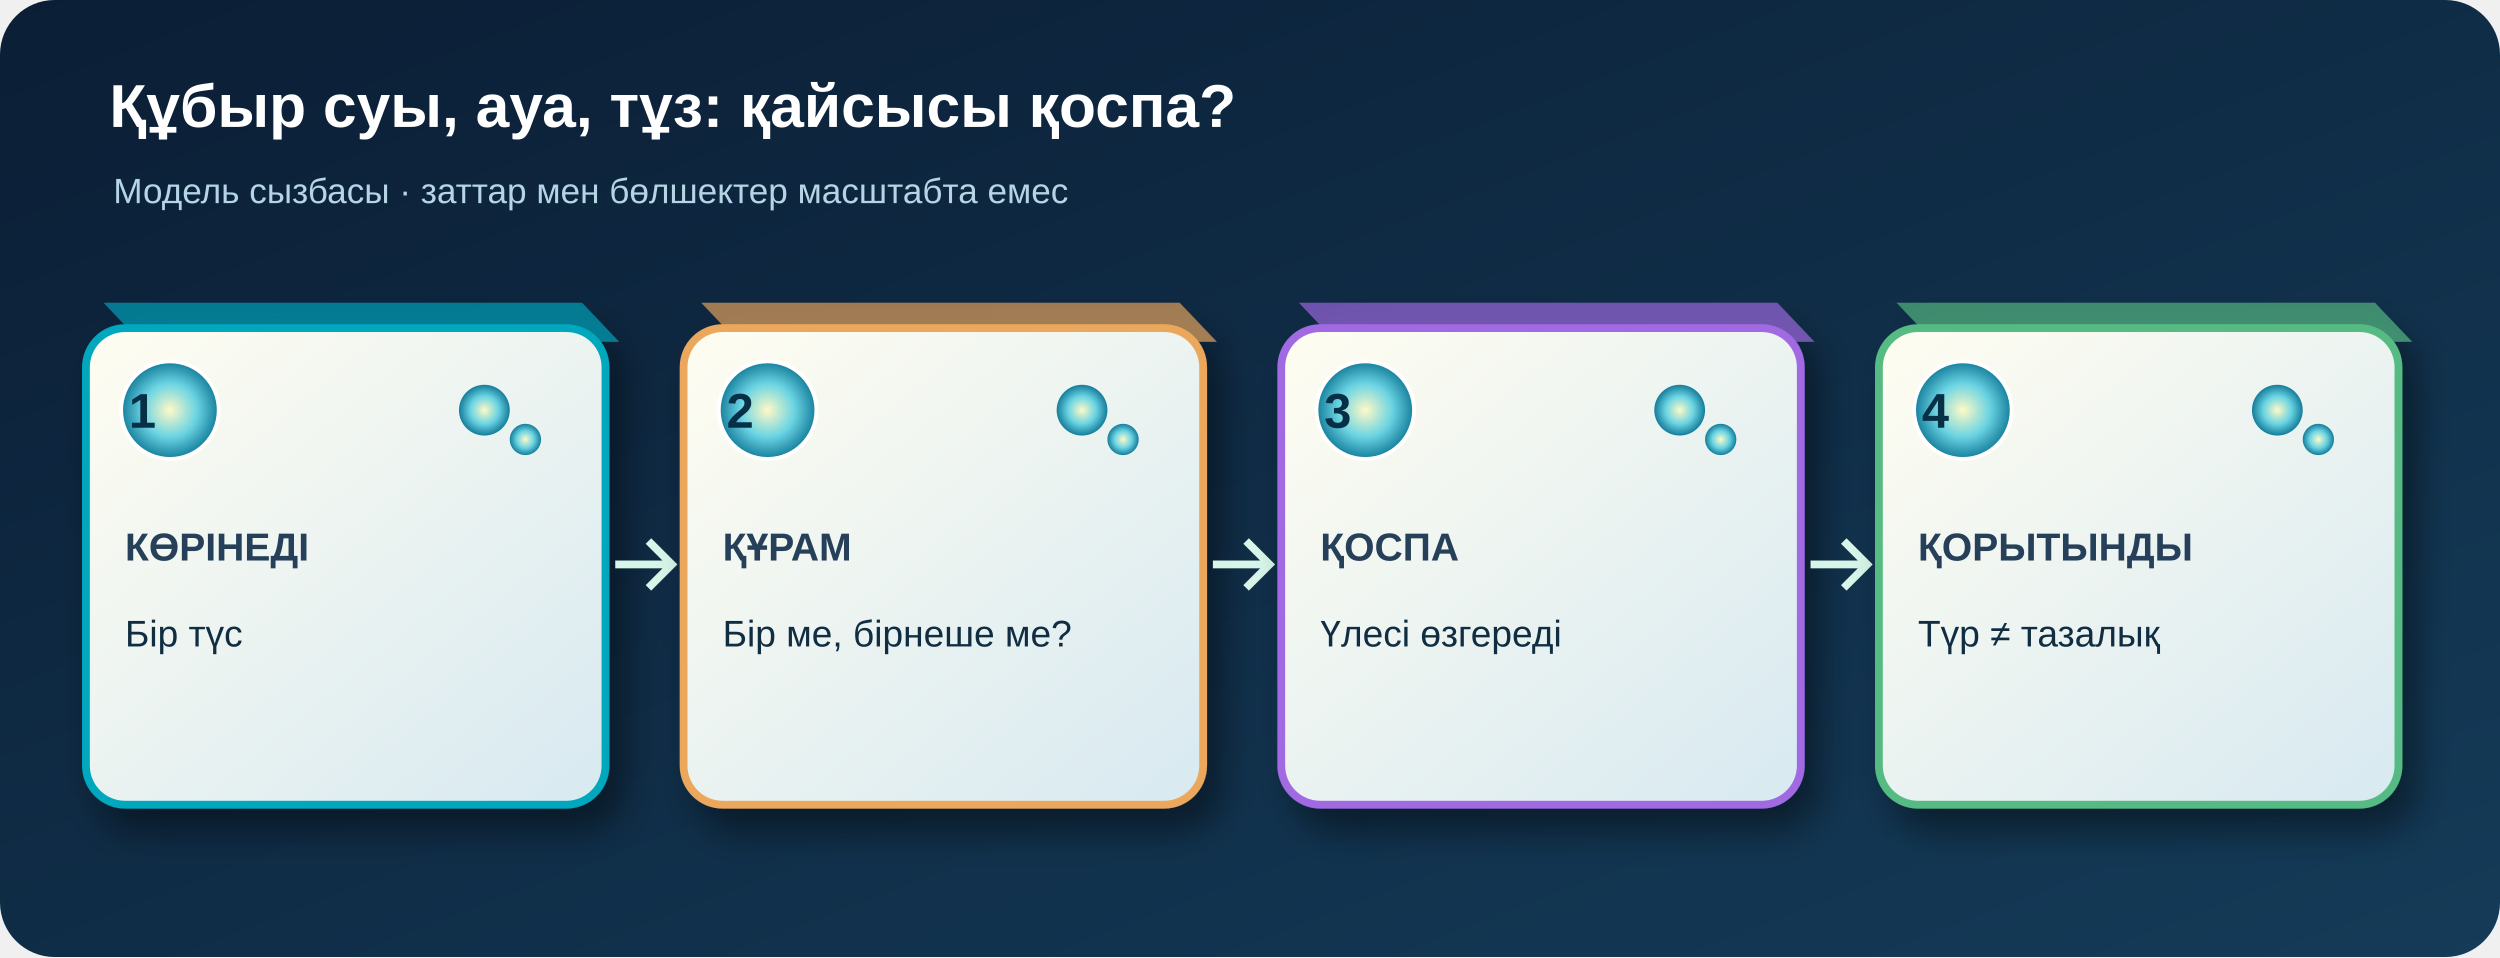
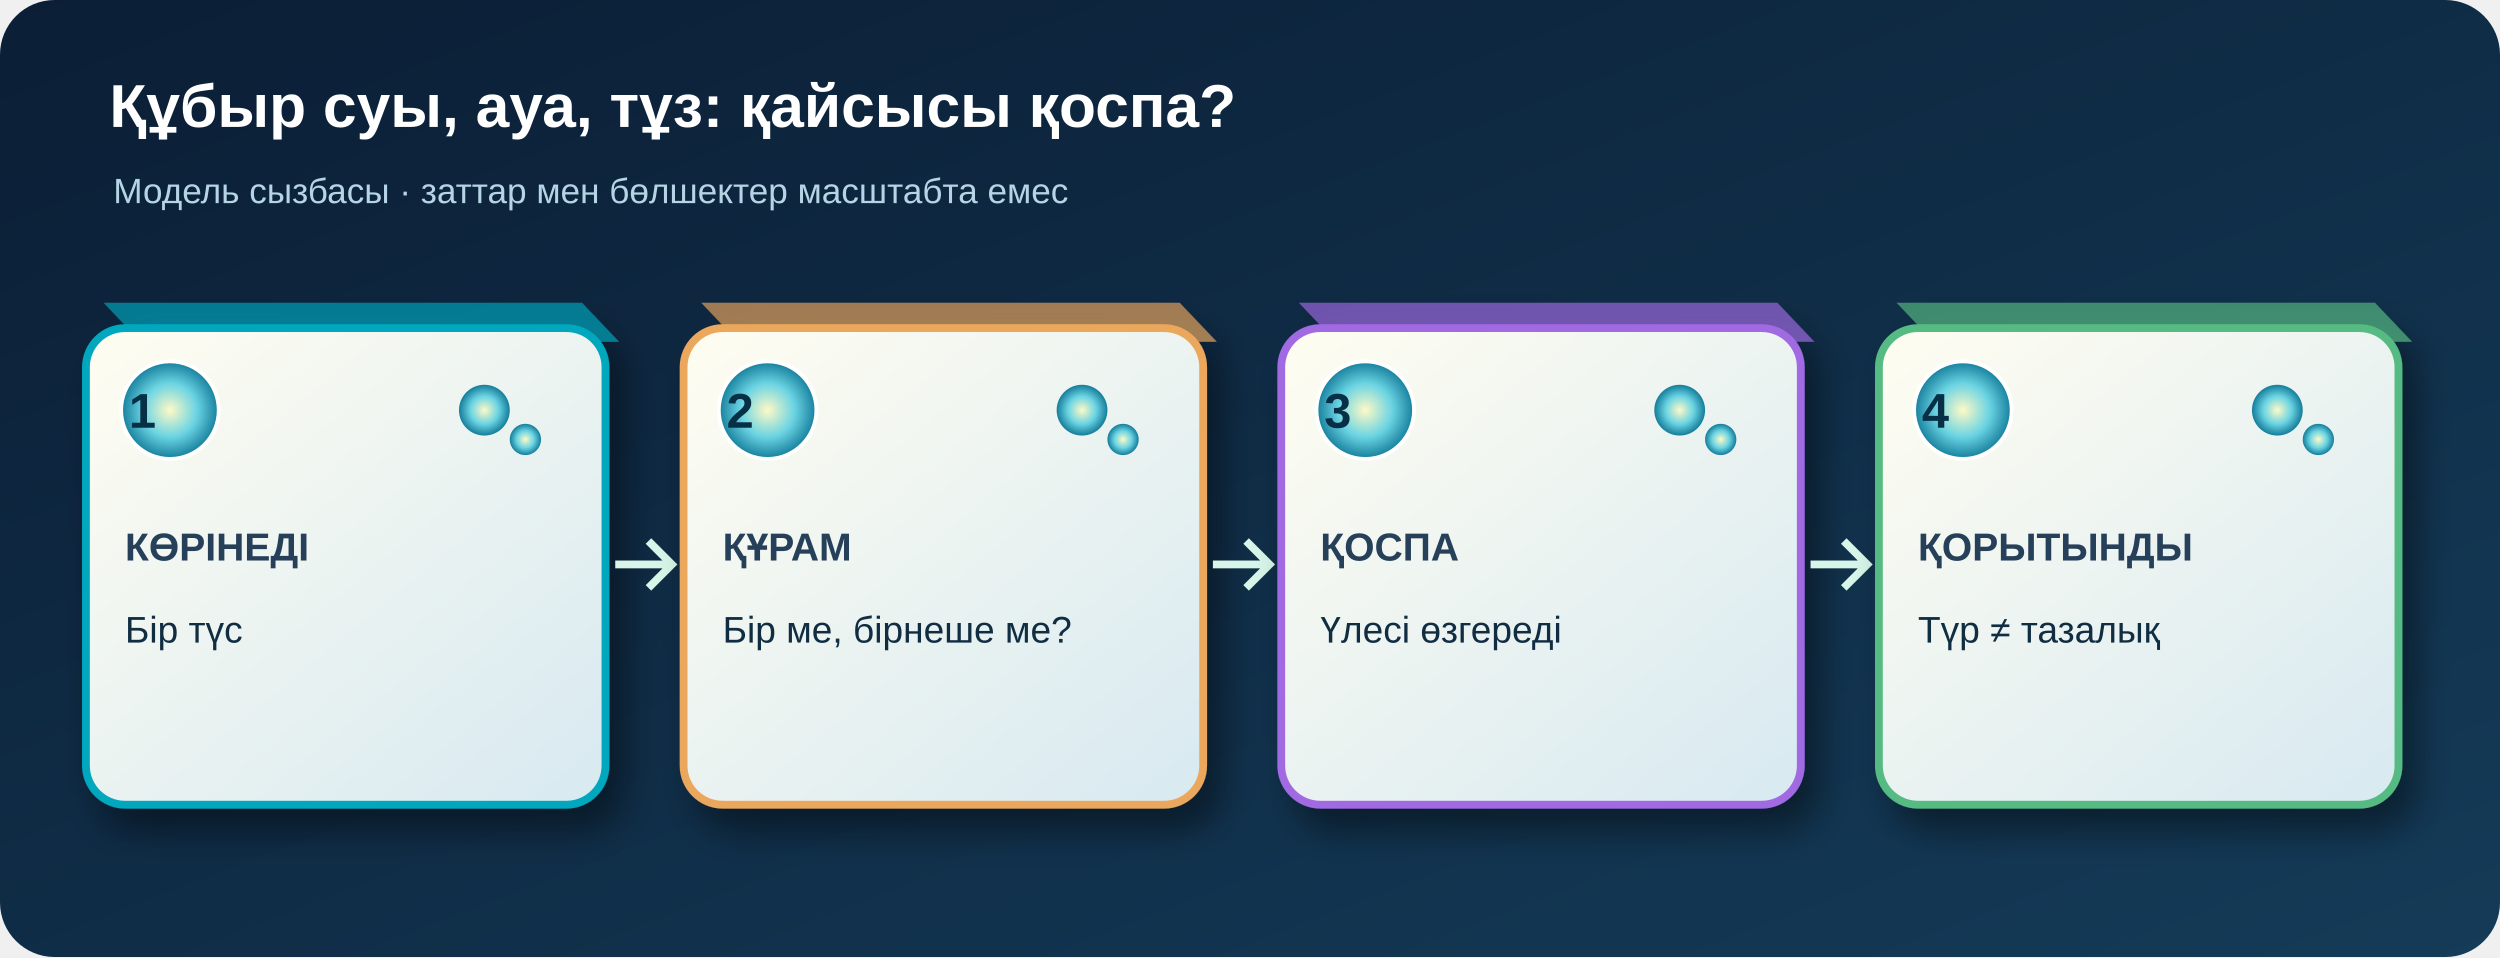
<svg xmlns="http://www.w3.org/2000/svg" viewBox="0 0 1280 490" role="img" aria-labelledby="title desc">
  <defs>
    <linearGradient id="bg" x2="1" y2="1">
      <stop stop-color="#0b1e35" />
      <stop offset="1" stop-color="#143b58" />
    </linearGradient>
    <linearGradient id="face" x2=".9" y2="1">
      <stop stop-color="#fffdf1" />
      <stop offset="1" stop-color="#d9eaf1" />
    </linearGradient>
    <radialGradient id="orb">
      <stop stop-color="#fff9c6" />
      <stop offset=".55" stop-color="#6bd4e3" />
      <stop offset="1" stop-color="#147d9b" />
    </radialGradient>
    <filter id="shadow" x="-30%" y="-30%" width="160%" height="180%">
      <feDropShadow dx="8" dy="12" stdDeviation="9" flood-opacity=".42" />
    </filter>
  </defs>
  <rect width="1280" height="490" rx="28" fill="url(#bg)" />
  <text x="56" y="65" fill="#fff" font-family="Arial,sans-serif" font-size="31" font-weight="700">Құбыр суы, ауа, тұз: қайсысы қоспа?</text>
  <text x="58" y="104" fill="#b5d4e4" font-family="Arial,sans-serif" font-size="18">Модель сызбасы · заттар мен бөлшектер масштабта емес</text>
  <g filter="url(#shadow)">
    <path d="M53 155 L298 155 L317 175 L72 175 Z" fill="#00a7bd" opacity=".65" />
    <rect x="44" y="168" width="266" height="244" rx="20" fill="url(#face)" stroke="#00a7bd" stroke-width="4" />
  </g>
  <circle cx="87" cy="210" r="25" fill="url(#orb)" stroke="#fff" stroke-width="2" />
  <text x="66" y="219" fill="#073047" font-family="Arial,sans-serif" font-size="25" font-weight="700">1</text>
  <text x="64" y="287" fill="#26405a" font-family="Arial,sans-serif" font-size="20" font-weight="700">КӨРІНЕДІ</text>
-   <text x="64" y="331" fill="#102d42" font-family="Arial,sans-serif" font-size="19" textLength="226" lengthAdjust="spacingAndGlyphs">Бір түс</text>
  <circle cx="248" cy="210" r="13" fill="url(#orb)" />
  <circle cx="269" cy="225" r="8" fill="url(#orb)" />
+   <text x="64" y="329" fill="#102d42" font-family="Arial,sans-serif" font-size="19">Бір түс</text>
  <path d="M315 289 h28 m-11 -12 12 12 -12 12" stroke="#d7f5e8" stroke-width="4" fill="none" />
  <g filter="url(#shadow)">
    <path d="M359 155 L604 155 L623 175 L378 175 Z" fill="#eba85c" opacity=".65" />
    <rect x="350" y="168" width="266" height="244" rx="20" fill="url(#face)" stroke="#eba85c" stroke-width="4" />
  </g>
  <circle cx="393" cy="210" r="25" fill="url(#orb)" stroke="#fff" stroke-width="2" />
  <text x="372" y="219" fill="#073047" font-family="Arial,sans-serif" font-size="25" font-weight="700">2</text>
  <text x="370" y="287" fill="#26405a" font-family="Arial,sans-serif" font-size="20" font-weight="700">ҚҰРАМ</text>
-   <text x="370" y="331" fill="#102d42" font-family="Arial,sans-serif" font-size="19" textLength="226" lengthAdjust="spacingAndGlyphs">Бір ме, бірнеше ме?</text>
  <circle cx="554" cy="210" r="13" fill="url(#orb)" />
  <circle cx="575" cy="225" r="8" fill="url(#orb)" />
+   <text x="370" y="329" fill="#102d42" font-family="Arial,sans-serif" font-size="19">Бір ме, бірнеше ме?</text>
  <path d="M621 289 h28 m-11 -12 12 12 -12 12" stroke="#d7f5e8" stroke-width="4" fill="none" />
  <g filter="url(#shadow)">
    <path d="M665 155 L910 155 L929 175 L684 175 Z" fill="#a16ae3" opacity=".65" />
    <rect x="656" y="168" width="266" height="244" rx="20" fill="url(#face)" stroke="#a16ae3" stroke-width="4" />
  </g>
  <circle cx="699" cy="210" r="25" fill="url(#orb)" stroke="#fff" stroke-width="2" />
  <text x="678" y="219" fill="#073047" font-family="Arial,sans-serif" font-size="25" font-weight="700">3</text>
  <text x="676" y="287" fill="#26405a" font-family="Arial,sans-serif" font-size="20" font-weight="700">ҚОСПА</text>
-   <text x="676" y="331" fill="#102d42" font-family="Arial,sans-serif" font-size="19" textLength="226" lengthAdjust="spacingAndGlyphs">Үлесі өзгереді</text>
  <circle cx="860" cy="210" r="13" fill="url(#orb)" />
  <circle cx="881" cy="225" r="8" fill="url(#orb)" />
+   <text x="676" y="329" fill="#102d42" font-family="Arial,sans-serif" font-size="19">Үлесі өзгереді</text>
  <path d="M927 289 h28 m-11 -12 12 12 -12 12" stroke="#d7f5e8" stroke-width="4" fill="none" />
  <g filter="url(#shadow)">
    <path d="M971 155 L1216 155 L1235 175 L990 175 Z" fill="#56bb83" opacity=".65" />
    <rect x="962" y="168" width="266" height="244" rx="20" fill="url(#face)" stroke="#56bb83" stroke-width="4" />
  </g>
  <circle cx="1005" cy="210" r="25" fill="url(#orb)" stroke="#fff" stroke-width="2" />
  <text x="984" y="219" fill="#073047" font-family="Arial,sans-serif" font-size="25" font-weight="700">4</text>
  <text x="982" y="287" fill="#26405a" font-family="Arial,sans-serif" font-size="20" font-weight="700">ҚОРЫТЫНДЫ</text>
-   <text x="982" y="331" fill="#102d42" font-family="Arial,sans-serif" font-size="19" textLength="226" lengthAdjust="spacingAndGlyphs">Түр ≠ тазалық</text>
  <circle cx="1166" cy="210" r="13" fill="url(#orb)" />
  <circle cx="1187" cy="225" r="8" fill="url(#orb)" />
+   <text x="982" y="329" fill="#102d42" font-family="Arial,sans-serif" font-size="19">Түр ≠ тазалық</text>
</svg>
